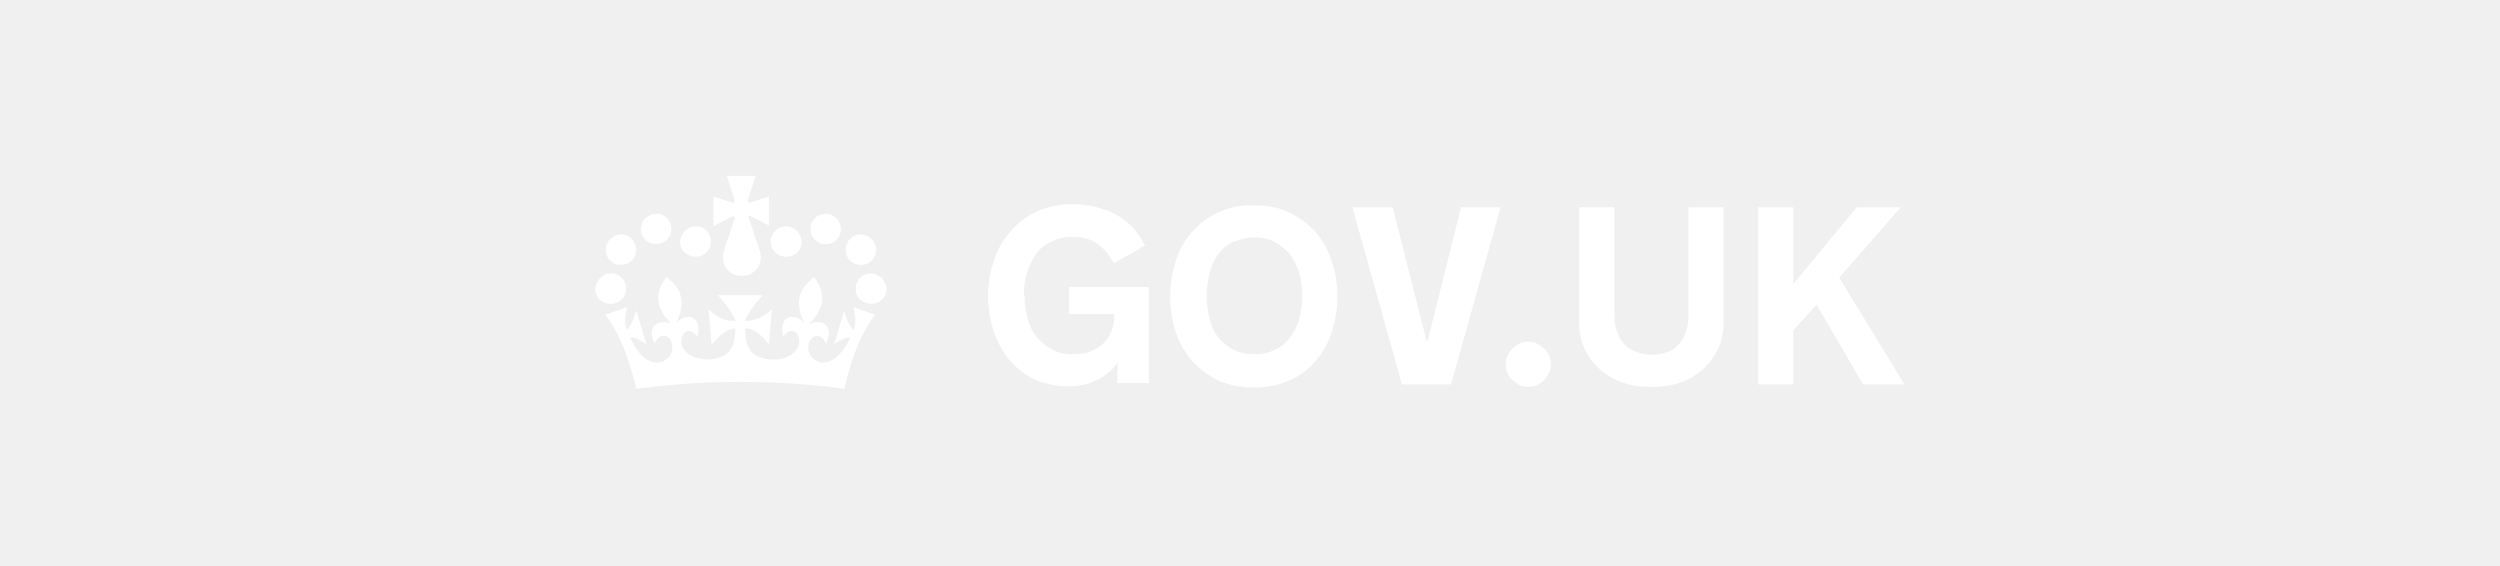
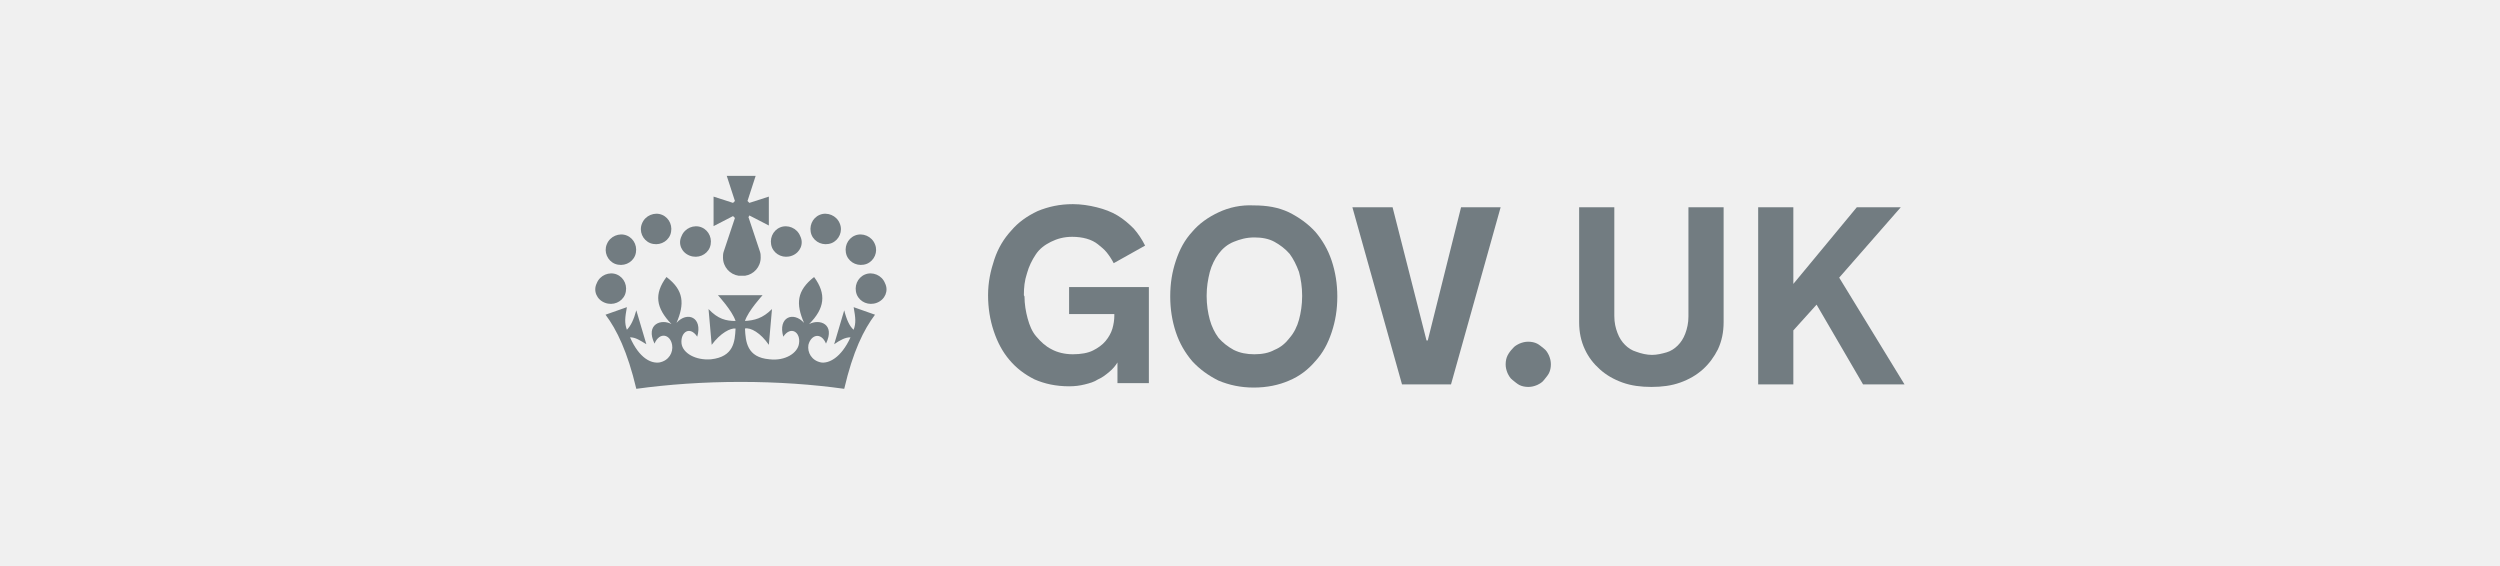
<svg xmlns="http://www.w3.org/2000/svg" version="1.1" id="Layer_1" x="0px" y="0px" viewBox="0 0 398 90" style="enable-background:new 0 0 398 90;" xml:space="preserve">
  <style type="text/css">
- 	.st0{fill:#FFFFFF;}
+ 	.st0{fill:#727C81;}
</style>
  <g id="gov.uk">
    <polygon class="st0" points="279.9,61.2 285.5,61.2 285.5,52.6 289.2,48.5 296.6,61.2 303.2,61.2 292.8,44.2 302.6,33 295.6,33    285.5,45.2 285.5,33 279.9,33  " />
    <path class="st0" d="M260.5,56c-0.7-0.2-1.3-0.6-1.8-1.1c-0.5-0.5-0.9-1.1-1.2-1.9c-0.3-0.8-0.5-1.6-0.5-2.7V33h-5.6v18.3   c0,1.6,0.3,3,0.9,4.3c0.6,1.3,1.4,2.3,2.4,3.2c1,0.9,2.2,1.6,3.6,2.1c1.4,0.5,2.9,0.7,4.6,0.7s3.2-0.2,4.6-0.7   c1.4-0.5,2.6-1.2,3.6-2.1c1-0.9,1.8-2,2.4-3.2c0.6-1.3,0.9-2.7,0.9-4.3V33h-5.6v17.4c0,1-0.2,1.9-0.5,2.7c-0.3,0.8-0.7,1.4-1.2,1.9   c-0.5,0.5-1.1,0.9-1.8,1.1s-1.5,0.4-2.3,0.4S261.3,56.3,260.5,56" />
    <path class="st0" d="M240,59.4c0.2,0.4,0.4,0.8,0.8,1.1s0.7,0.6,1.1,0.8c0.4,0.2,0.9,0.3,1.4,0.3c0.5,0,0.9-0.1,1.4-0.3   c0.4-0.2,0.8-0.4,1.1-0.8s0.6-0.7,0.8-1.1c0.2-0.4,0.3-0.9,0.3-1.4c0-0.5-0.1-0.9-0.3-1.4c-0.2-0.4-0.4-0.8-0.8-1.1   s-0.7-0.6-1.1-0.8s-0.9-0.3-1.4-0.3c-0.5,0-0.9,0.1-1.4,0.3c-0.4,0.2-0.8,0.4-1.1,0.8c-0.3,0.3-0.6,0.7-0.8,1.1s-0.3,0.9-0.3,1.4   C239.7,58.5,239.8,58.9,240,59.4" />
    <polygon class="st0" points="231,61.2 238.9,33 232.6,33 227.3,54.2 227.1,54.2 221.7,33 215.3,33 223.2,61.2  " />
    <path class="st0" d="M196.4,55.7c-0.9-0.5-1.7-1.1-2.4-1.9c-0.6-0.8-1.1-1.8-1.4-2.9s-0.5-2.4-0.5-3.7V47c0-1.3,0.2-2.5,0.5-3.7   c0.3-1.1,0.8-2.1,1.4-2.9c0.6-0.8,1.4-1.5,2.4-1.9s2-0.7,3.3-0.7c1.2,0,2.3,0.2,3.2,0.7c0.9,0.5,1.7,1.1,2.4,1.9   c0.6,0.8,1.1,1.8,1.5,2.9c0.3,1.1,0.5,2.4,0.5,3.7v0.2c0,1.3-0.2,2.6-0.5,3.7c-0.3,1.1-0.8,2.1-1.5,2.9c-0.6,0.8-1.4,1.5-2.4,1.9   c-0.9,0.5-2,0.7-3.2,0.7C198.5,56.4,197.4,56.2,196.4,55.7 M194,33.8c-1.7,0.8-3.1,1.8-4.2,3.1c-1.2,1.3-2,2.8-2.6,4.6   c-0.6,1.8-0.9,3.6-0.9,5.7c0,2,0.3,3.9,0.9,5.7c0.6,1.8,1.5,3.3,2.6,4.6c1.2,1.3,2.6,2.3,4.2,3.1c1.7,0.7,3.5,1.1,5.6,1.1   c2.1,0,4-0.4,5.6-1.1c1.7-0.7,3.1-1.8,4.2-3.1c1.2-1.3,2-2.8,2.6-4.6c0.6-1.8,0.9-3.6,0.9-5.7c0-2-0.3-3.9-0.9-5.7   c-0.6-1.8-1.5-3.3-2.6-4.6c-1.2-1.3-2.6-2.3-4.2-3.1c-1.7-0.8-3.5-1.1-5.6-1.1C197.6,32.6,195.7,33,194,33.8" />
    <path class="st0" d="M163,47c0-1.2,0.1-2.3,0.5-3.5c0.3-1.1,0.8-2.1,1.4-3s1.4-1.5,2.4-2c1-0.5,2.1-0.8,3.4-0.8   c0.8,0,1.6,0.1,2.3,0.3c0.7,0.2,1.3,0.5,1.8,0.9c0.5,0.4,1,0.8,1.4,1.3c0.4,0.5,0.8,1.1,1.1,1.7l5-2.8c-0.5-1-1.1-1.9-1.8-2.7   c-0.8-0.8-1.6-1.5-2.6-2.1s-2.1-1-3.3-1.3s-2.5-0.5-3.8-0.5c-2.1,0-3.9,0.4-5.6,1.1c-1.7,0.8-3.1,1.8-4.2,3.1   c-1.2,1.3-2.1,2.8-2.7,4.6c-0.6,1.8-1,3.6-1,5.7c0,2,0.3,3.9,0.9,5.7c0.6,1.8,1.4,3.3,2.5,4.6c1.1,1.3,2.4,2.3,4,3.1   c1.6,0.7,3.4,1.1,5.5,1.1c0.9,0,1.7-0.1,2.5-0.3s1.5-0.4,2.1-0.8c0.7-0.3,1.2-0.7,1.8-1.2s1-1,1.3-1.5v3.3h5V45.7h-12.7v4.3h7.2   v0.3c0,0.6-0.1,1.3-0.3,2c-0.2,0.7-0.6,1.4-1.1,2s-1.2,1.1-2,1.5c-0.8,0.4-1.9,0.6-3.2,0.6c-1.3,0-2.5-0.3-3.4-0.8   c-1-0.5-1.7-1.2-2.4-2s-1.1-1.8-1.4-2.9c-0.3-1.1-0.5-2.3-0.5-3.5L163,47L163,47z" />
    <path class="st0" d="M103.5,38.7c1.3,0.5,2.7-0.1,3.2-1.3c0.5-1.3-0.1-2.7-1.3-3.2c-1.2-0.5-2.7,0.1-3.2,1.4   C101.7,36.8,102.3,38.2,103.5,38.7" />
    <path class="st0" d="M97.9,42c1.3,0.5,2.7-0.1,3.2-1.3c0.5-1.3-0.1-2.7-1.3-3.2c-1.2-0.5-2.7,0.1-3.2,1.4   C96.1,40.1,96.7,41.5,97.9,42" />
    <path class="st0" d="M96.3,48.2c1.3,0.5,2.7-0.1,3.2-1.3c0.5-1.3-0.1-2.7-1.3-3.2c-1.2-0.5-2.7,0.1-3.2,1.4   C94.4,46.3,95,47.7,96.3,48.2" />
    <path class="st0" d="M109.8,40.7c1.3,0.5,2.7-0.1,3.2-1.3c0.5-1.3-0.1-2.7-1.3-3.2c-1.2-0.5-2.7,0.1-3.2,1.4   C107.9,38.8,108.5,40.2,109.8,40.7" />
    <path class="st0" d="M132.4,38.7c-1.3,0.5-2.7-0.1-3.2-1.3c-0.5-1.3,0.1-2.7,1.3-3.2c1.2-0.5,2.7,0.1,3.2,1.4   C134.2,36.8,133.6,38.2,132.4,38.7" />
    <path class="st0" d="M138,42c-1.3,0.5-2.7-0.1-3.2-1.3c-0.5-1.3,0.1-2.7,1.3-3.2c1.2-0.5,2.7,0.1,3.2,1.4   C139.8,40.1,139.2,41.5,138,42" />
    <path class="st0" d="M139.6,48.2c-1.3,0.5-2.7-0.1-3.2-1.3c-0.5-1.3,0.1-2.7,1.3-3.2c1.2-0.5,2.7,0.1,3.2,1.4   C141.5,46.3,140.9,47.7,139.6,48.2" />
    <path class="st0" d="M126.1,40.7c-1.3,0.5-2.7-0.1-3.2-1.3c-0.5-1.3,0.1-2.7,1.3-3.2c1.2-0.5,2.7,0.1,3.2,1.4   C128,38.8,127.4,40.2,126.1,40.7" />
    <path class="st0" d="M119.3,34.3L119.3,34.3l3.1,1.6v-4.6l-3.1,1l0,0c-0.1-0.1-0.2-0.2-0.3-0.3l0,0l1.3-4h-2.3h-2.3l1.3,4l0,0   c-0.1,0.1-0.2,0.2-0.3,0.3l0,0l-3.1-1V36l3.1-1.6l0,0c0.1,0.1,0.2,0.2,0.3,0.3l-1.8,5.4c0,0,0,0,0,0l0,0h0   c-0.1,0.3-0.1,0.6-0.1,0.9c0,1.5,1.1,2.7,2.5,2.9c0,0,0,0,0.1,0c0.1,0,0.2,0,0.4,0c0.1,0,0.2,0,0.4,0c0,0,0,0,0.1,0   c1.4-0.2,2.5-1.4,2.5-2.9c0-0.3,0-0.6-0.1-0.9l0,0l0,0c0,0,0,0,0,0l-1.8-5.4C119.1,34.6,119.2,34.5,119.3,34.3" />
    <path class="st0" d="M117.9,60.8c5.9,0,11.5,0.4,16.5,1.1c1.4-6,3.1-9.4,4.9-11.8l-3.4-1.2c0.3,1.7,0.4,2.5,0,3.6   c-0.6-0.5-1.1-1.5-1.5-3.1l-1.6,5.4c1-0.7,1.8-1.1,2.6-1.1c-1.5,3.3-3.5,4.2-4.7,4c-1.5-0.3-2.2-1.6-2-2.8c0.4-1.6,2-2.1,2.8-0.2   c1.5-3.1-1-4-2.7-3.1c2.5-2.5,2.8-4.8,0.8-7.5c-2.8,2.2-2.9,4.3-1.6,7.3c-1.7-1.9-4.2-0.9-3.3,2.2c1.2-1.8,2.8-0.7,2.5,1.1   c-0.2,1.5-2.2,2.8-4.7,2.5c-3.6-0.3-3.8-2.8-3.9-4.9c0.9-0.2,2.5,0.7,3.8,2.6l0.5-5.7c-1.5,1.5-2.8,1.8-4.3,1.9   c0.5-1.6,2.8-4.1,2.8-4.1h-3.3h0h0h-3.8c0,0,2.3,2.5,2.8,4.1c-1.5,0-2.8-0.3-4.3-1.9l0.5,5.7c1.4-1.9,3-2.7,3.8-2.6   c-0.1,2.1-0.3,4.5-3.9,4.9c-2.5,0.2-4.5-1-4.7-2.5c-0.2-1.8,1.3-2.9,2.5-1.1c0.9-3.1-1.6-4.1-3.3-2.2c1.3-3,1.2-5.2-1.6-7.3   c-2,2.7-1.7,4.9,0.8,7.5c-1.6-0.9-4.2,0-2.7,3.1c0.8-1.9,2.5-1.5,2.8,0.2c0.2,1.2-0.5,2.5-2,2.8c-1.3,0.2-3.2-0.6-4.7-4   c0.9,0,1.6,0.5,2.6,1.1l-1.6-5.4c-0.4,1.5-0.9,2.5-1.5,3.1c-0.4-1.1-0.3-1.9,0-3.6l-3.4,1.2c1.8,2.4,3.5,5.9,4.9,11.8   C106.4,61.2,112,60.8,117.9,60.8" />
  </g>
  <g id="Layer_1_1_">
</g>
</svg>
